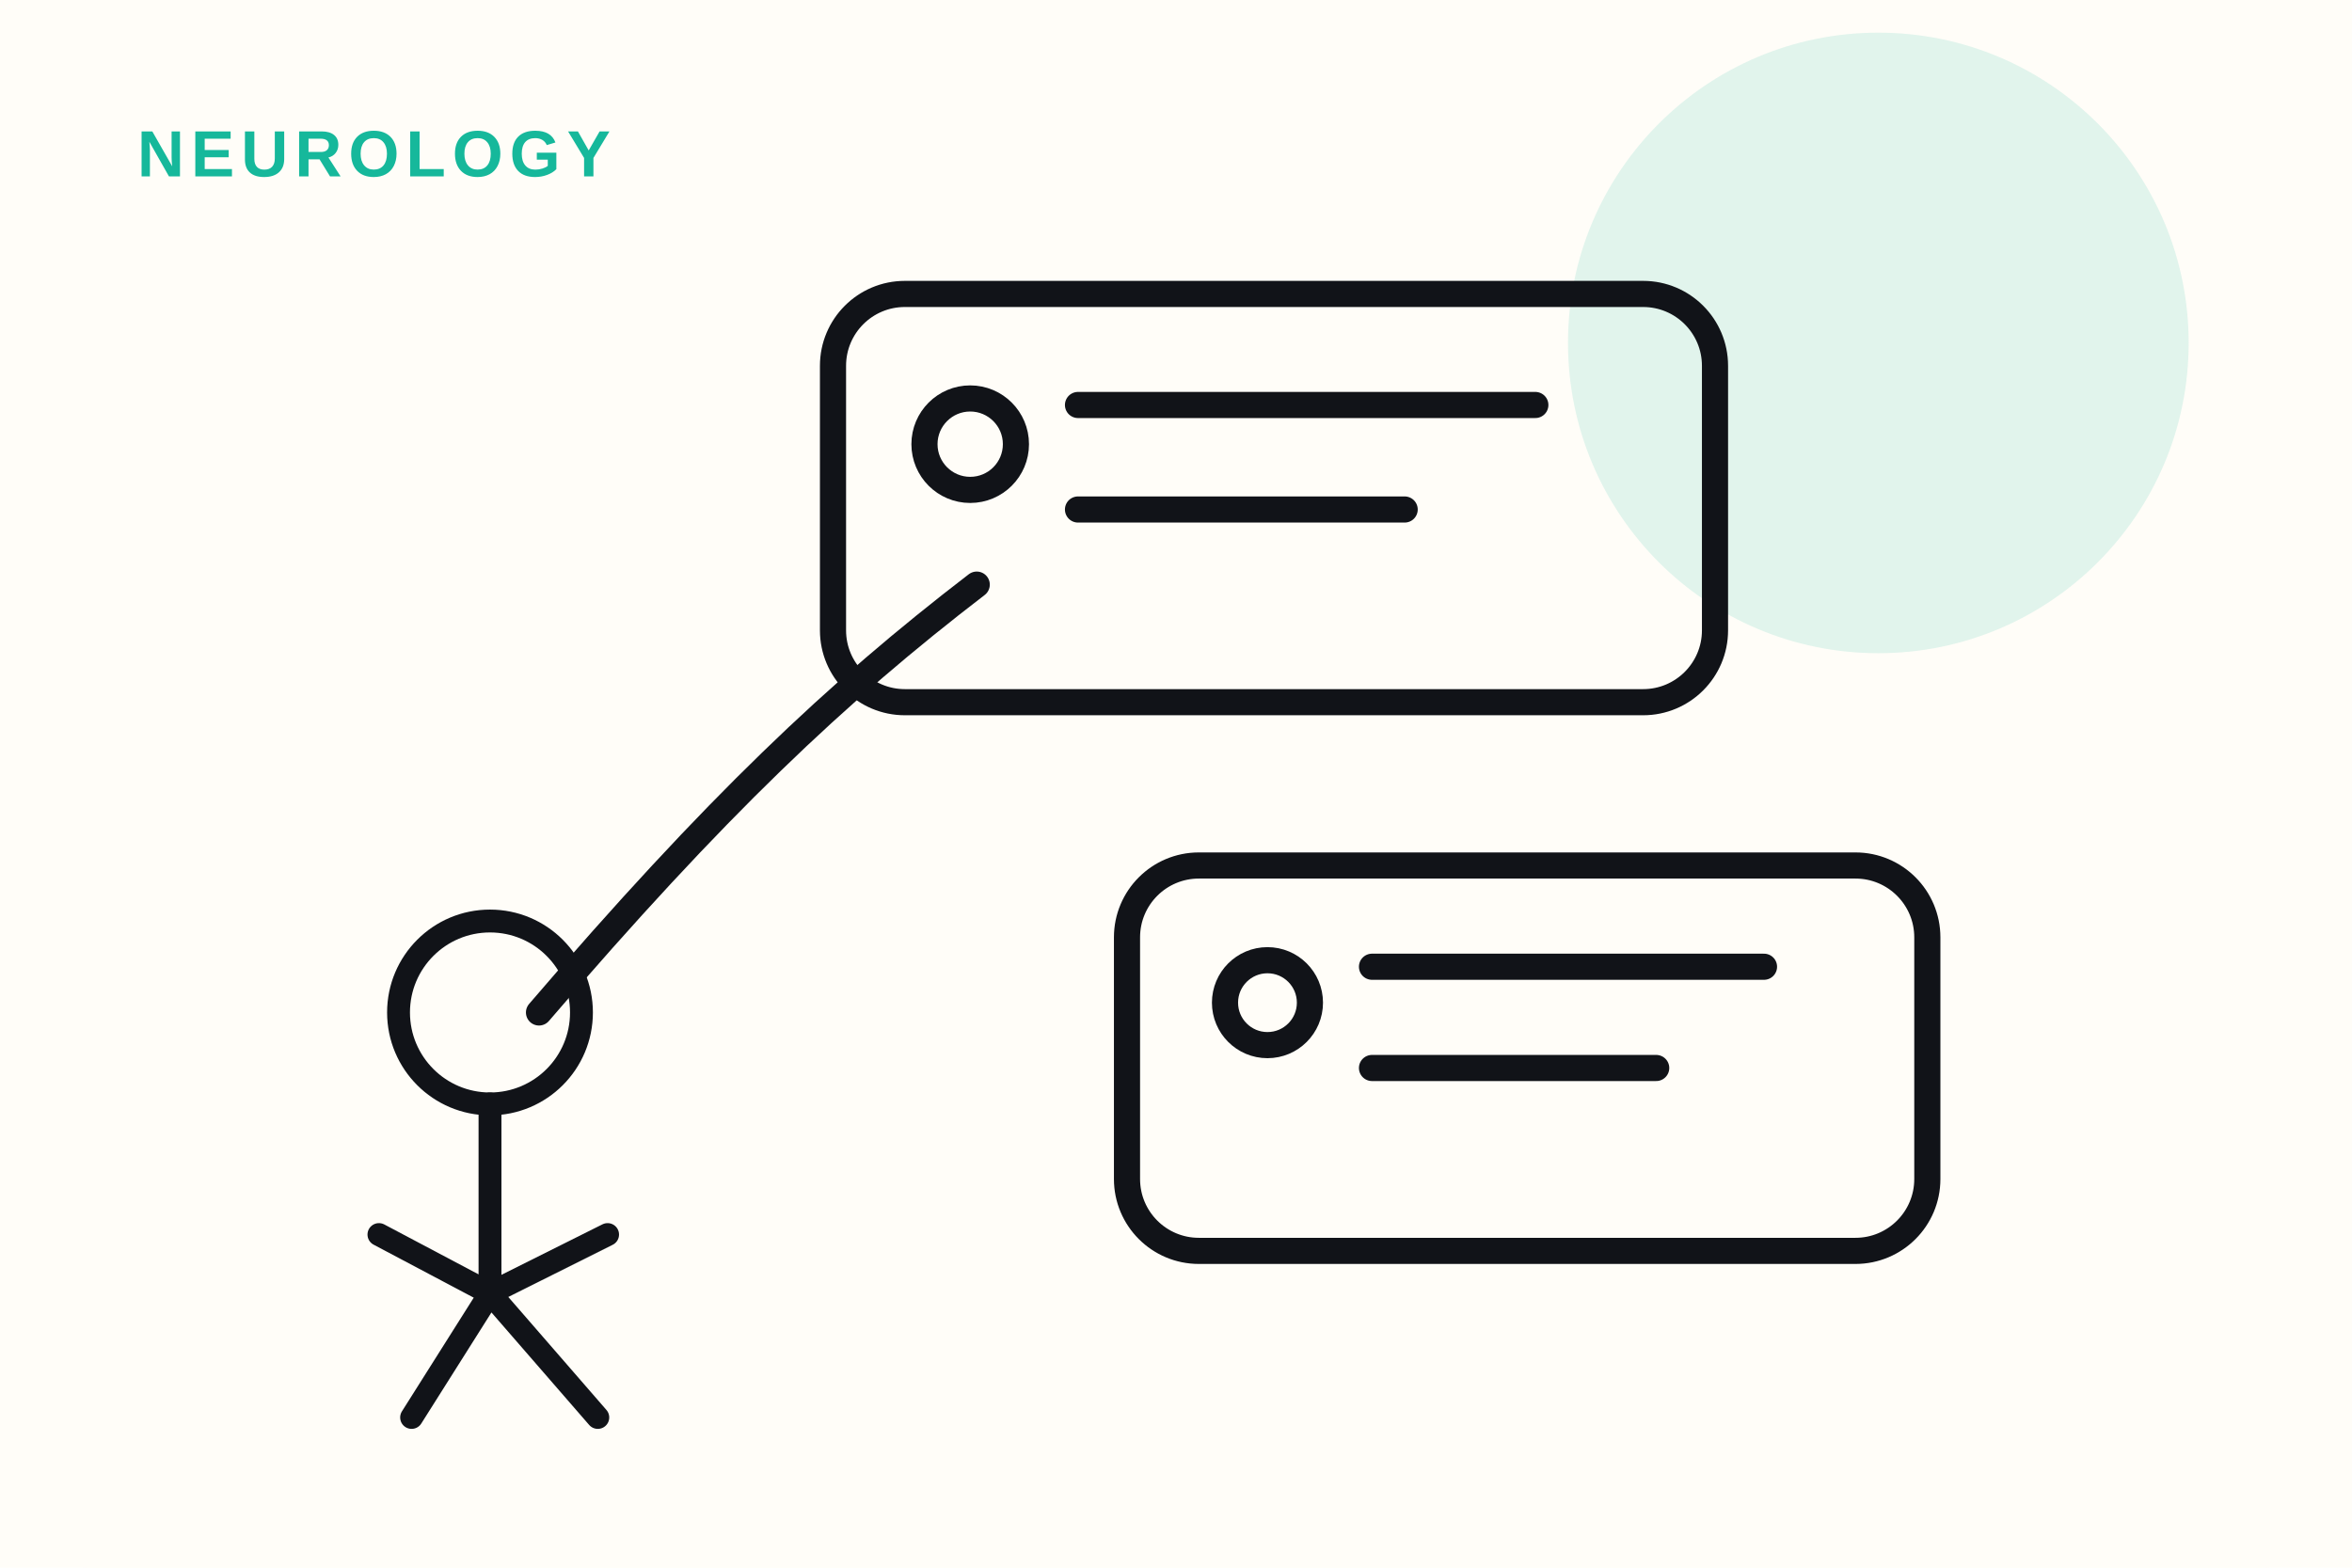
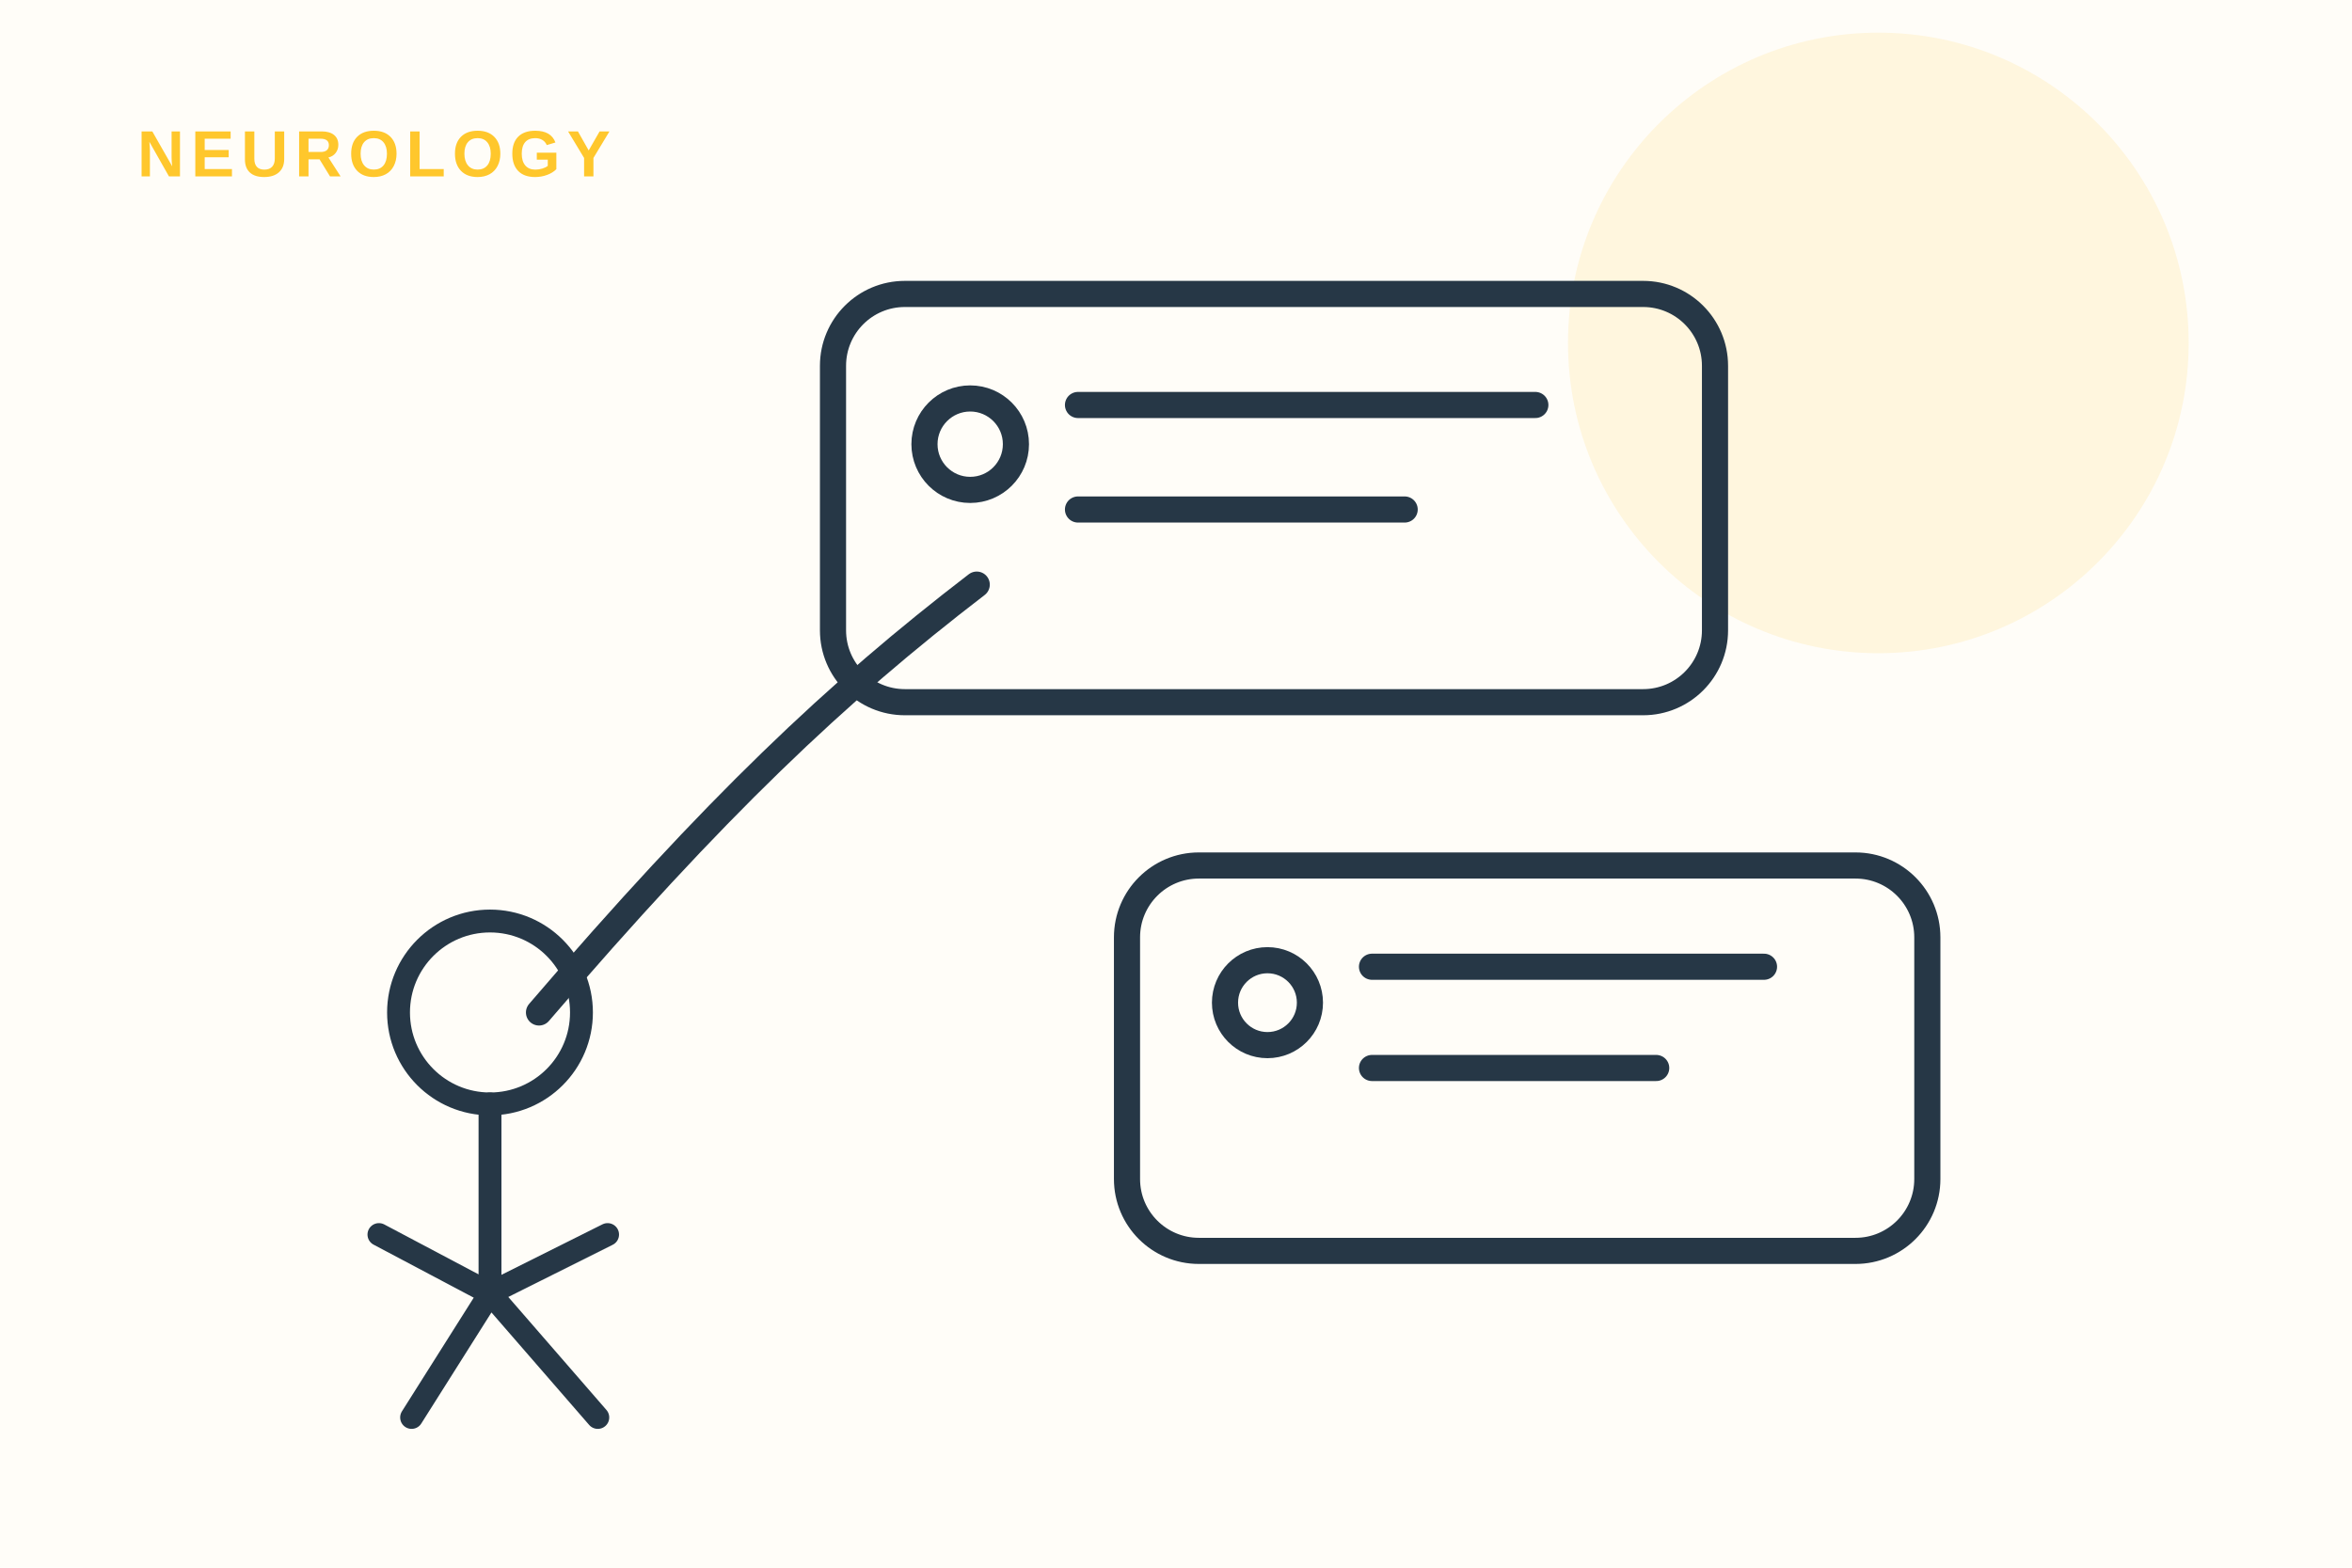
<svg xmlns="http://www.w3.org/2000/svg" width="720" height="480" viewBox="0 0 720 480">
  <rect width="720" height="480" fill="#fffdf8" />
  <rect width="720" height="480" rx="28" fill="#fffdf8" />
-   <circle cx="575" cy="105" r="95" fill="#16B89B" opacity=".13" />
-   <g stroke="#111318" stroke-width="7" stroke-linecap="round" stroke-linejoin="round" fill="none">
+   <circle cx="575" cy="105" r="95" fill="#FFC72C" opacity=".13" />
+   <g stroke="#263746" stroke-width="7" stroke-linecap="round" stroke-linejoin="round" fill="none">
    <circle cx="150" cy="310" r="28" />
    <path d="M150 338v58m0 0l-24 38m24-38l33 38m-33-38l-34-18m34 18l36-18" />
  </g>
-   <g stroke="#111318" stroke-width="8" stroke-linecap="round" stroke-linejoin="round" fill="none">
+   <g stroke="#263746" stroke-width="8" stroke-linecap="round" stroke-linejoin="round" fill="none">
    <rect x="255" y="90" width="270" height="125" rx="22" />
    <circle cx="297" cy="136" r="14" />
    <path d="M330 124h140M330 156h100" />
    <rect x="345" y="265" width="245" height="118" rx="22" />
    <circle cx="388" cy="307" r="13" />
    <path d="M420 296h120M420 327h87" />
    <path d="M165 310c54-63 91-98 134-131" />
  </g>
-   <text x="42" y="54" fill="#16B89B" font-family="Arial, Helvetica, sans-serif" font-size="20" font-weight="700" letter-spacing="2">NEUROLOGY</text>
+   <text x="42" y="54" fill="#FFC72C" font-family="Arial, Helvetica, sans-serif" font-size="20" font-weight="700" letter-spacing="2">NEUROLOGY</text>
</svg>
